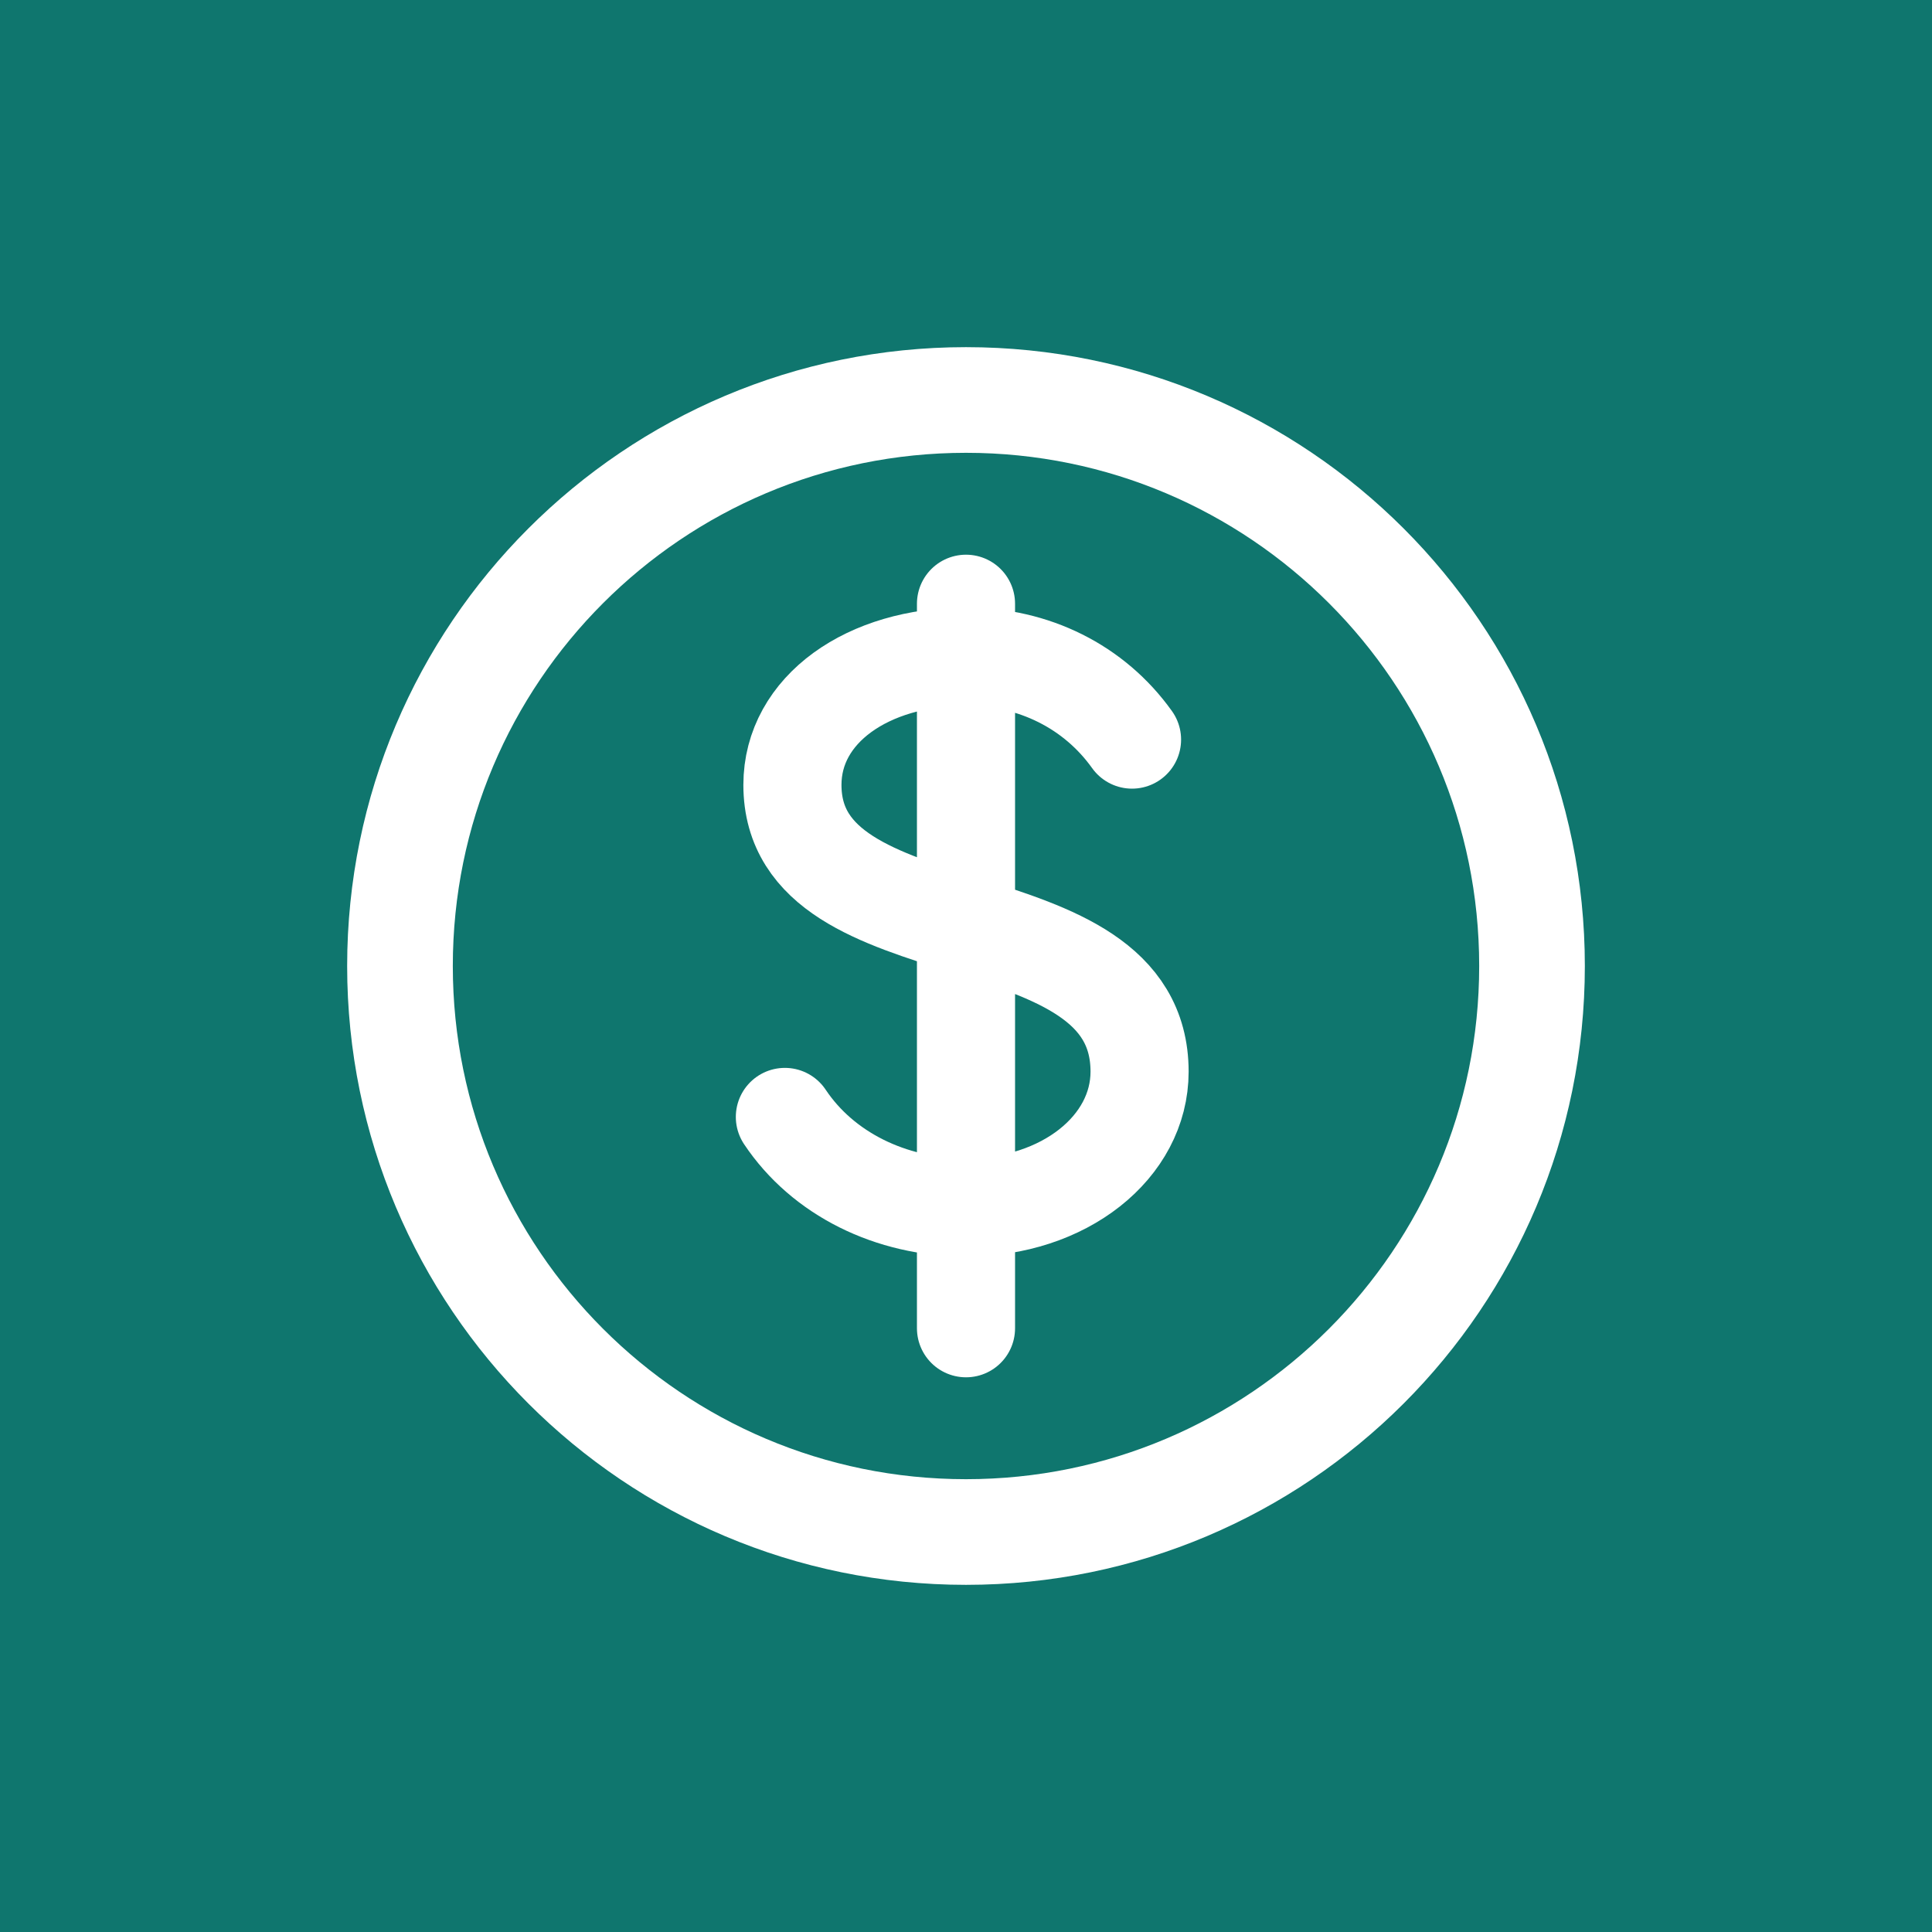
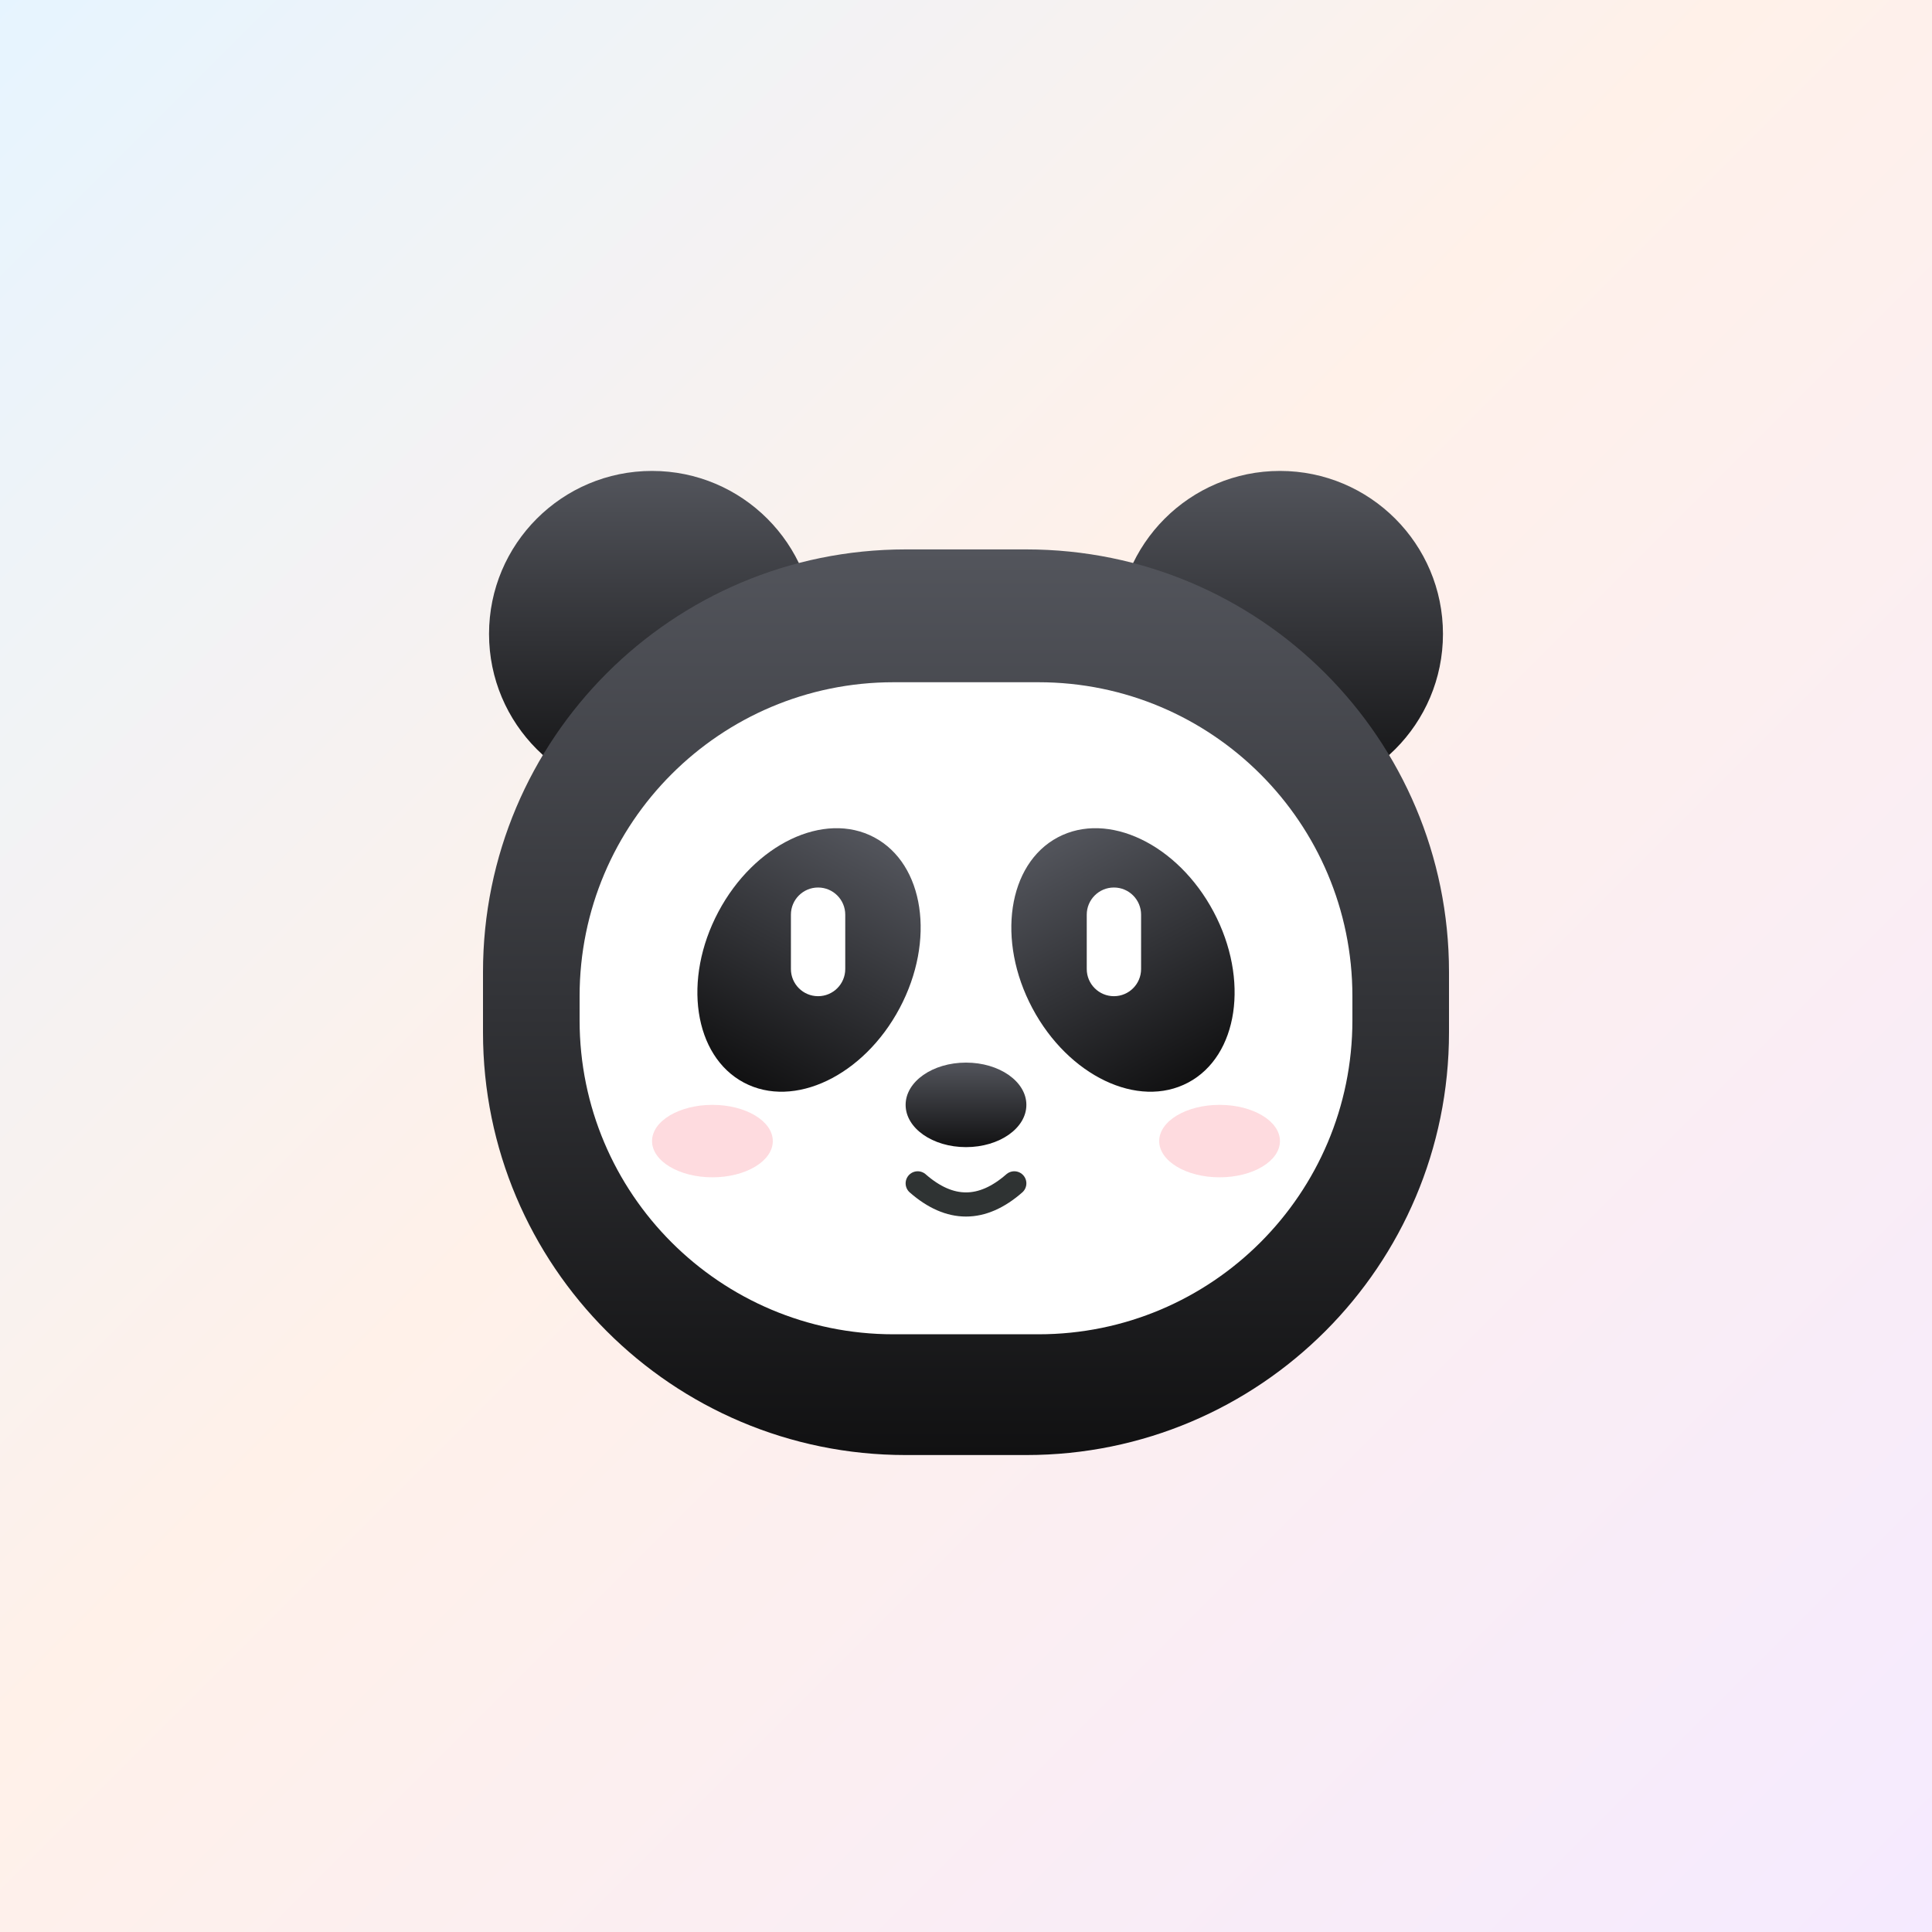
<svg xmlns="http://www.w3.org/2000/svg" viewBox="0 0 512 512">
-   <rect width="512" height="512" rx="0" fill="#0f766e" />
-   <circle cx="256" cy="256" r="150" fill="none" stroke="#fff" stroke-width="28" />
-   <path d="M256 160v192M300 196c-10-14-26-22-44-22-26 0-46 14-46 34 0 46 92 28 92 76 0 20-20 36-46 36-20 0-38-9-48-24" fill="none" stroke="#fff" stroke-width="26" stroke-linecap="round" />
+   <defs>
+     <linearGradient id="fundo" x1="0" y1="0" x2="1" y2="1">
+       <stop offset="0" stop-color="#E6F4FF" />
+       <stop offset=".45" stop-color="#FFF1E9" />
+       <stop offset="1" stop-color="#F5EAFF" />
+     </linearGradient>
+     <linearGradient id="pelo" x1="0" y1="0" x2="0" y2="1">
+       <stop offset="0" stop-color="#53555C" />
+       <stop offset="1" stop-color="#111112" />
+     </linearGradient>
+   </defs>
+   <rect width="512" height="512" fill="url(#fundo)" />
+   <g transform="translate(96 88) scale(1.6)">
+     <circle cx="48" cy="50" r="27" fill="url(#pelo)" />
+     <circle cx="152" cy="50" r="27" fill="url(#pelo)" />
+     <rect x="20" y="36" width="160" height="150" rx="70" fill="url(#pelo)" />
+     <rect x="36" y="58" width="128" height="108" rx="52" fill="#FFFFFF" />
+     <ellipse cx="74" cy="104" rx="17" ry="23" transform="rotate(28 74 104)" fill="url(#pelo)" />
+     <ellipse cx="126" cy="104" rx="17" ry="23" transform="rotate(-28 126 104)" fill="url(#pelo)" />
+     <rect x="71" y="92" width="9" height="18" rx="4.5" fill="#FFFFFF" />
+     <rect x="120" y="92" width="9" height="18" rx="4.5" fill="#FFFFFF" />
+     <ellipse cx="58" cy="134" rx="10" ry="6" fill="#F95B6D" opacity=".22" />
+     <ellipse cx="142" cy="134" rx="10" ry="6" fill="#F95B6D" opacity=".22" />
+     <ellipse cx="100" cy="128" rx="10" ry="7" fill="url(#pelo)" />
+     <path d="M92 141q8 7 16 0" fill="none" stroke="#2F3333" stroke-width="4" stroke-linecap="round" />
+   </g>
</svg>
